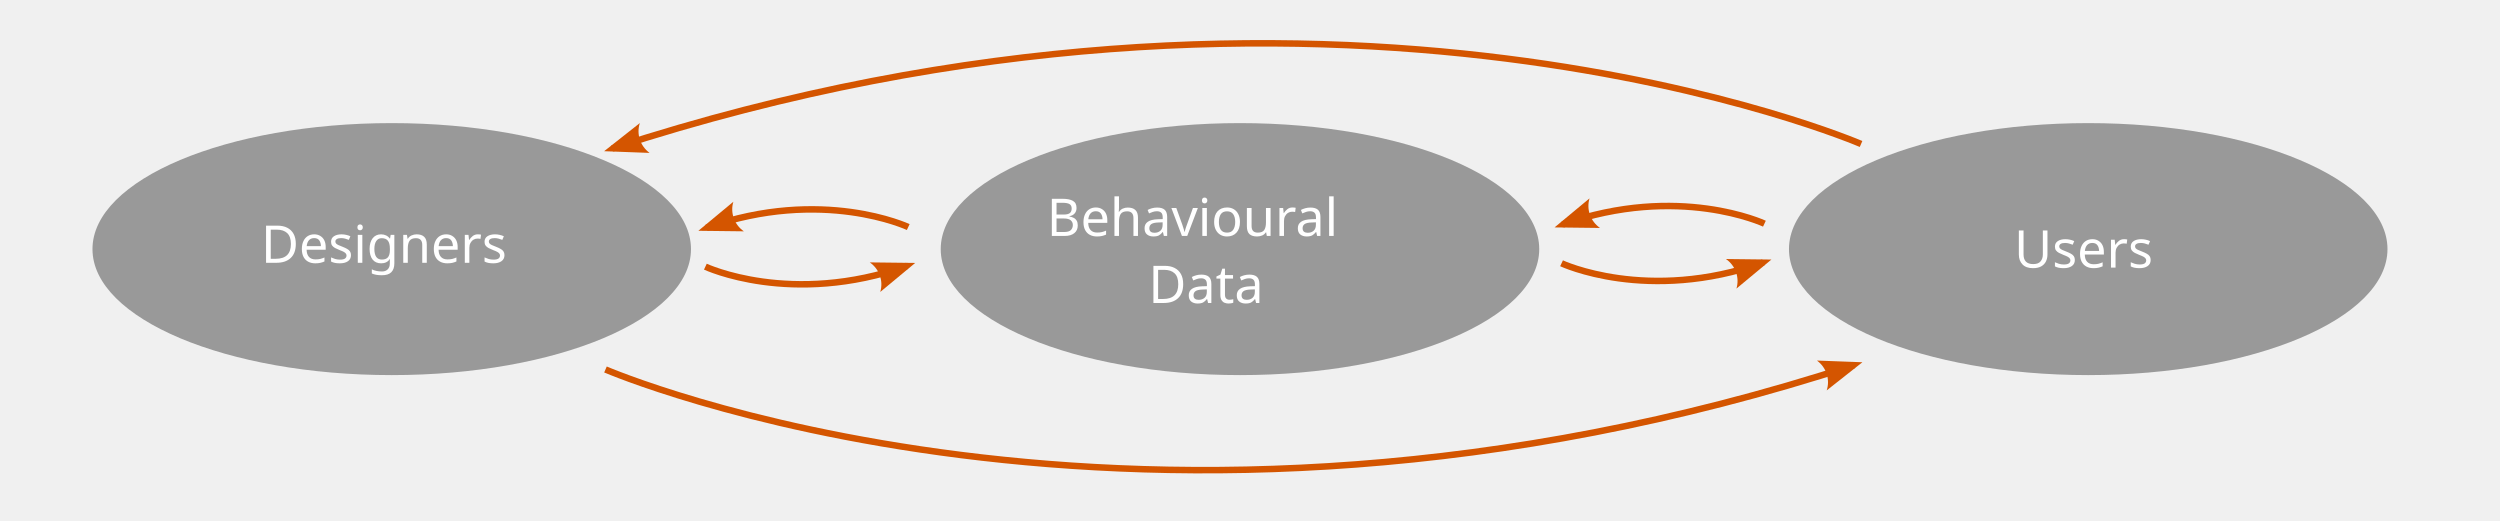
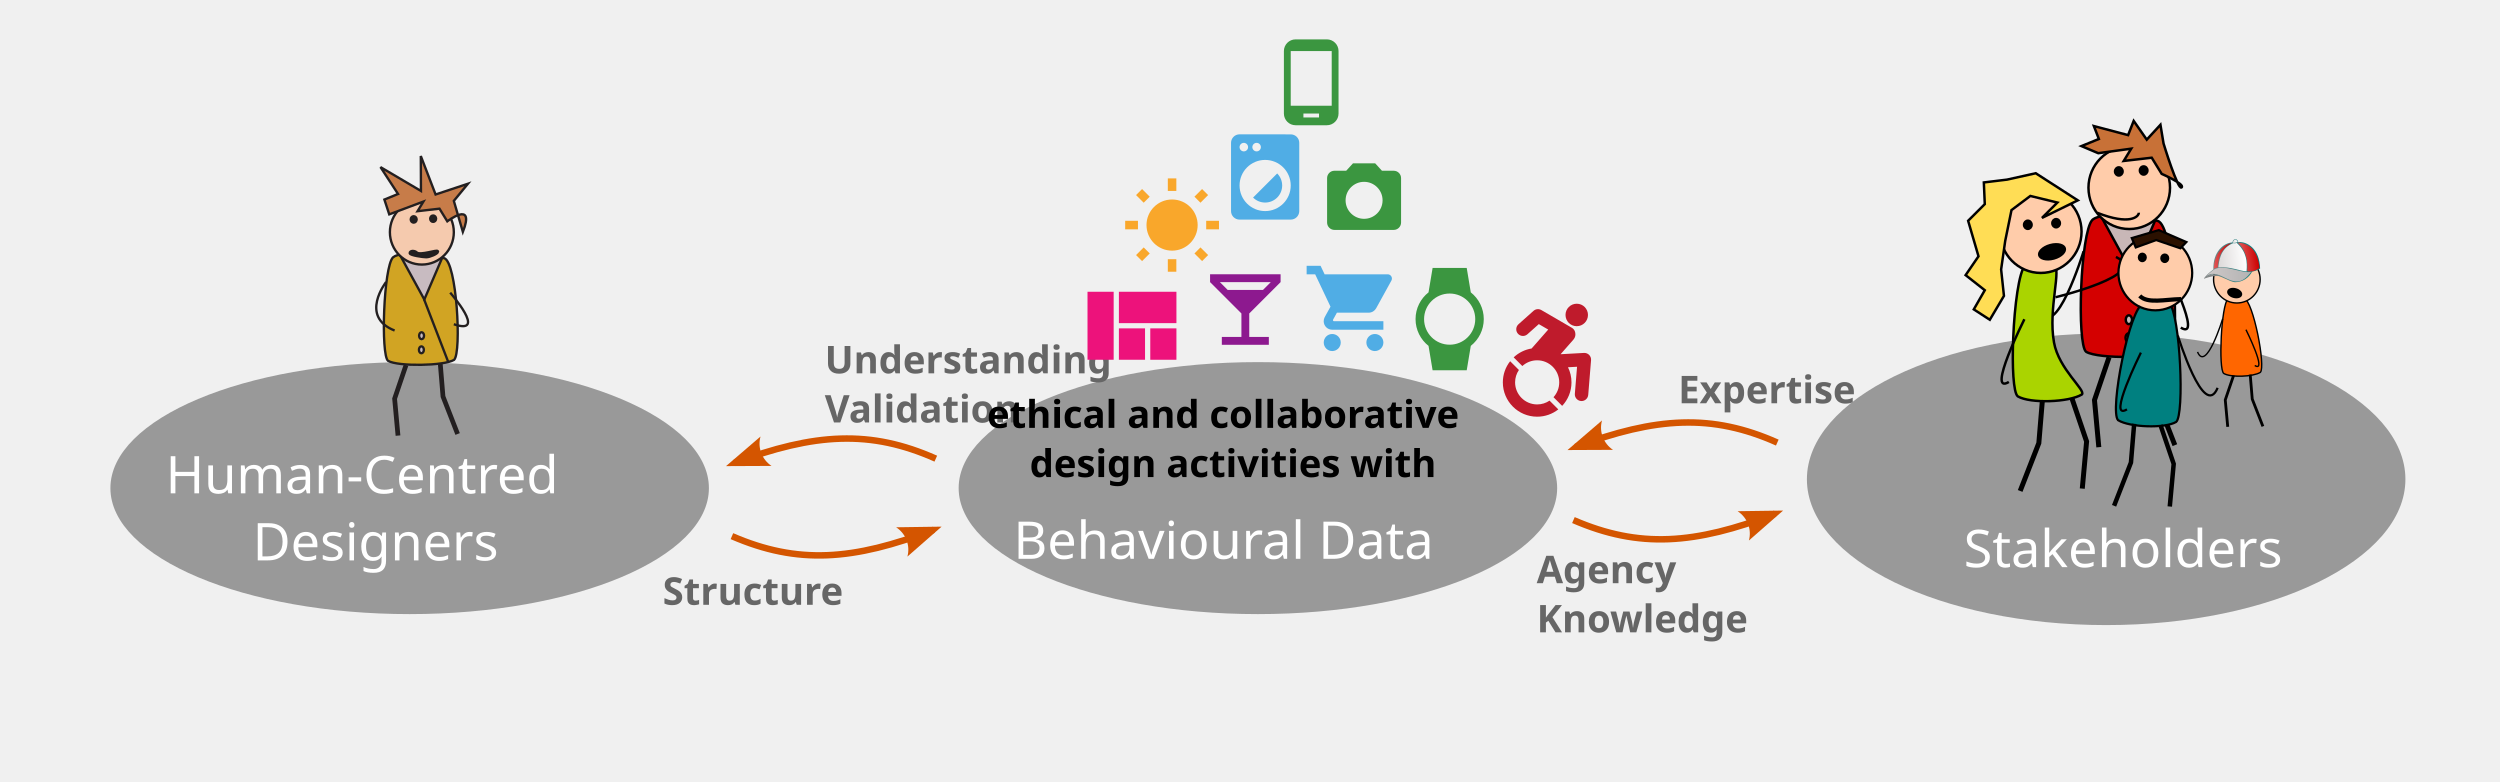
- <svg xmlns="http://www.w3.org/2000/svg" width="1920" height="400" viewBox="0 0 508 105.833" version="1.1" id="svg5">
+ <svg xmlns="http://www.w3.org/2000/svg" xmlns:xlink="http://www.w3.org/1999/xlink" width="1920" height="600" viewBox="0 0 508 158.75" version="1.1" id="svg5">
  <defs id="defs2">
+     <marker style="overflow:visible" id="Arrow2Mstart" refX="0" refY="0" orient="auto">
+       <path transform="scale(0.6)" d="M 8.719,4.034 -2.207,0.016 8.719,-4.002 c -1.745,2.372 -1.735,5.617 -6e-7,8.035 z" style="fill:context-stroke;fill-rule:evenodd;stroke-width:0.625;stroke-linejoin:round" id="path8649" />
+     </marker>
+     <marker style="overflow:visible" id="Arrow2Lstart" refX="0" refY="0" orient="auto">
+       <path transform="matrix(1.1,0,0,1.1,1.1,0)" d="M 8.719,4.034 -2.207,0.016 8.719,-4.002 c -1.745,2.372 -1.735,5.617 -6e-7,8.035 z" style="fill:context-stroke;fill-rule:evenodd;stroke-width:0.625;stroke-linejoin:round" id="path8643" />
+     </marker>
    <marker style="overflow:visible" id="Arrow2Mend" refX="0" refY="0" orient="auto">
      <path transform="scale(-0.6)" d="M 8.719,4.034 -2.207,0.016 8.719,-4.002 c -1.745,2.372 -1.735,5.617 -6e-7,8.035 z" style="fill:context-stroke;fill-rule:evenodd;stroke-width:0.625;stroke-linejoin:round" id="path1331" />
    </marker>
    <marker style="overflow:visible" id="Arrow2Lend" refX="0" refY="0" orient="auto">
      <path transform="matrix(-1.1,0,0,-1.1,-1.1,0)" d="M 8.719,4.034 -2.207,0.016 8.719,-4.002 c -1.745,2.372 -1.735,5.617 -6e-7,8.035 z" style="fill:context-stroke;fill-rule:evenodd;stroke-width:0.625;stroke-linejoin:round" id="path1325" />
    </marker>
    <marker style="overflow:visible" id="Arrow2Lend-0" refX="0" refY="0" orient="auto">
      <path transform="matrix(-1.1,0,0,-1.1,-1.1,0)" d="M 8.719,4.034 -2.207,0.016 8.719,-4.002 c -1.745,2.372 -1.735,5.617 -6e-7,8.035 z" style="fill:context-stroke;fill-rule:evenodd;stroke-width:0.625;stroke-linejoin:round" id="path1325-2" />
    </marker>
    <marker style="overflow:visible" id="Arrow2Lend-9" refX="0" refY="0" orient="auto">
      <path transform="matrix(-1.1,0,0,-1.1,-1.1,0)" d="M 8.719,4.034 -2.207,0.016 8.719,-4.002 c -1.745,2.372 -1.735,5.617 -6e-7,8.035 z" style="fill:context-stroke;fill-rule:evenodd;stroke-width:0.625;stroke-linejoin:round" id="path1325-9" />
    </marker>
    <marker style="overflow:visible" id="Arrow2Lend-0-7" refX="0" refY="0" orient="auto">
      <path transform="matrix(-1.1,0,0,-1.1,-1.1,0)" d="M 8.719,4.034 -2.207,0.016 8.719,-4.002 c -1.745,2.372 -1.735,5.617 -6e-7,8.035 z" style="fill:context-stroke;fill-rule:evenodd;stroke-width:0.625;stroke-linejoin:round" id="path1325-2-0" />
    </marker>
    <marker style="overflow:visible" id="Arrow2Lend-0-7-0" refX="0" refY="0" orient="auto">
      <path transform="matrix(-1.1,0,0,-1.1,-1.1,0)" d="M 8.719,4.034 -2.207,0.016 8.719,-4.002 c -1.745,2.372 -1.735,5.617 -6e-7,8.035 z" style="fill:context-stroke;fill-rule:evenodd;stroke-width:0.625;stroke-linejoin:round" id="path1325-2-0-3" />
    </marker>
    <marker style="overflow:visible" id="Arrow2Lend-9-9" refX="0" refY="0" orient="auto">
      <path transform="matrix(-1.1,0,0,-1.1,-1.1,0)" d="M 8.719,4.034 -2.207,0.016 8.719,-4.002 c -1.745,2.372 -1.735,5.617 -6e-7,8.035 z" style="fill:context-stroke;fill-rule:evenodd;stroke-width:0.625;stroke-linejoin:round" id="path1325-9-9" />
    </marker>
    <marker style="overflow:visible" id="Arrow2Mend-3" refX="0" refY="0" orient="auto">
      <path transform="scale(-0.6)" d="M 8.719,4.034 -2.207,0.016 8.719,-4.002 c -1.745,2.372 -1.735,5.617 -6e-7,8.035 z" style="fill:context-stroke;fill-rule:evenodd;stroke-width:0.625;stroke-linejoin:round" id="path1331-1" />
    </marker>
    <marker style="overflow:visible" id="Arrow2Mend-3-4" refX="0" refY="0" orient="auto">
      <path transform="scale(-0.6)" d="M 8.719,4.034 -2.207,0.016 8.719,-4.002 c -1.745,2.372 -1.735,5.617 -6e-7,8.035 z" style="fill:context-stroke;fill-rule:evenodd;stroke-width:0.625;stroke-linejoin:round" id="path1331-1-0" />
    </marker>
+     <marker style="overflow:visible" id="Arrow2Mend-7" refX="0" refY="0" orient="auto">
+       <path transform="scale(-0.6)" d="M 8.719,4.034 -2.207,0.016 8.719,-4.002 c -1.745,2.372 -1.735,5.617 -6e-7,8.035 z" style="fill:context-stroke;fill-rule:evenodd;stroke-width:0.625;stroke-linejoin:round" id="path1331-3" />
+     </marker>
+     <marker style="overflow:visible" id="Arrow2Mend-7-2" refX="0" refY="0" orient="auto">
+       <path transform="scale(-0.6)" d="M 8.719,4.034 -2.207,0.016 8.719,-4.002 c -1.745,2.372 -1.735,5.617 -6e-7,8.035 z" style="fill:context-stroke;fill-rule:evenodd;stroke-width:0.625;stroke-linejoin:round" id="path1331-3-0" />
+     </marker>
+     <linearGradient xlink:href="#linearGradient4391" id="linearGradient4479" gradientUnits="userSpaceOnUse" gradientTransform="translate(96.42857,10.35714)" x1="574.802" y1="741.361" x2="926.429" y2="741.361" />
+     <linearGradient id="linearGradient4391">
+       <stop style="stop-color:#008080;stop-opacity:1;" offset="0" id="stop4393" />
+       <stop style="stop-color:#898989;stop-opacity:1" offset="1" id="stop4395" />
+     </linearGradient>
+     <linearGradient xlink:href="#linearGradient4417" id="linearGradient4481" gradientUnits="userSpaceOnUse" x1="675.338" y1="733.918" x2="789.077" y2="733.918" />
+     <linearGradient id="linearGradient4417">
+       <stop style="stop-color:#cc0000;stop-opacity:1;" offset="0" id="stop4419" />
+       <stop style="stop-color:#de5a5a;stop-opacity:1" offset="1" id="stop4421" />
+     </linearGradient>
+     <linearGradient xlink:href="#linearGradient4433" id="linearGradient4483" gradientUnits="userSpaceOnUse" x1="748.894" y1="731.834" x2="922.648" y2="731.834" />
+     <linearGradient id="linearGradient4433">
+       <stop style="stop-color:#ffffff;stop-opacity:1;" offset="0" id="stop4435" />
+       <stop style="stop-color:#dcd9d9;stop-opacity:1" offset="1" id="stop4437" />
+     </linearGradient>
+     <linearGradient xlink:href="#linearGradient4417" id="linearGradient4485" gradientUnits="userSpaceOnUse" x1="835" y1="715.576" x2="950.714" y2="715.576" />
+     <linearGradient xlink:href="#linearGradient4441" id="linearGradient4487" gradientUnits="userSpaceOnUse" x1="728.25" y1="831.175" x2="1002.929" y2="831.175" />
+     <linearGradient id="linearGradient4441">
+       <stop style="stop-color:#b3b3b3;stop-opacity:1;" offset="0" id="stop4443" />
+       <stop style="stop-color:#d0c9c9;stop-opacity:1" offset="1" id="stop4445" />
+     </linearGradient>
+     <linearGradient xlink:href="#linearGradient4433" id="linearGradient4489" gradientUnits="userSpaceOnUse" x1="789.398" y1="634.053" x2="819.004" y2="634.053" />
+     <marker style="overflow:visible" id="Arrow2Mstart-0" refX="0" refY="0" orient="auto">
+       <path transform="scale(0.6)" d="M 8.719,4.034 -2.207,0.016 8.719,-4.002 c -1.745,2.372 -1.735,5.617 -6e-7,8.035 z" style="fill:context-stroke;fill-rule:evenodd;stroke-width:0.625;stroke-linejoin:round" id="path8649-5" />
+     </marker>
+     <marker style="overflow:visible" id="Arrow2Mend-2" refX="0" refY="0" orient="auto">
+       <path transform="scale(-0.6)" d="M 8.719,4.034 -2.207,0.016 8.719,-4.002 c -1.745,2.372 -1.735,5.617 -6e-7,8.035 z" style="fill:context-stroke;fill-rule:evenodd;stroke-width:0.625;stroke-linejoin:round" id="path1331-9" />
+     </marker>
+     <marker style="overflow:visible" id="Arrow2Mend-2-9" refX="0" refY="0" orient="auto">
+       <path transform="scale(-0.6)" d="M 8.719,4.034 -2.207,0.016 8.719,-4.002 c -1.745,2.372 -1.735,5.617 -6e-7,8.035 z" style="fill:context-stroke;fill-rule:evenodd;stroke-width:0.625;stroke-linejoin:round" id="path1331-9-8" />
+     </marker>
+     <marker style="overflow:visible" id="Arrow2Mend-2-9-7" refX="0" refY="0" orient="auto">
+       <path transform="scale(-0.6)" d="M 8.719,4.034 -2.207,0.016 8.719,-4.002 c -1.745,2.372 -1.735,5.617 -6e-7,8.035 z" style="fill:context-stroke;fill-rule:evenodd;stroke-width:0.625;stroke-linejoin:round" id="path1331-9-8-8" />
+     </marker>
+     <marker style="overflow:visible" id="Arrow2Mend-2-8" refX="0" refY="0" orient="auto">
+       <path transform="scale(-0.6)" d="M 8.719,4.034 -2.207,0.016 8.719,-4.002 c -1.745,2.372 -1.735,5.617 -6e-7,8.035 z" style="fill:context-stroke;fill-rule:evenodd;stroke-width:0.625;stroke-linejoin:round" id="path1331-9-2" />
+     </marker>
  </defs>
  <g id="layer1">
-     <ellipse style="fill:#999999;stroke-width:0.615" id="path846-7-4" cx="79.599" cy="50.618" rx="60.808" ry="25.603" />
-     <ellipse style="fill:#999999;stroke-width:0.615" id="path846-7-4-9" cx="251.964" cy="50.618" rx="60.808" ry="25.603" />
-     <ellipse style="fill:#999999;stroke-width:0.615" id="path846-7-4-0" cx="424.328" cy="50.618" rx="60.808" ry="25.603" />
-     <path style="fill:none;stroke:#d45500;stroke-width:1.323;stroke-linecap:butt;stroke-linejoin:miter;stroke-miterlimit:4;stroke-dasharray:none;stroke-opacity:1;marker-end:url(#Arrow2Mend);fill-opacity:1" d="m 123.033,75.078 c 0,0 107.899,46.634 253.746,-0.914" id="path1302" />
-     <path style="fill:none;stroke:#d45500;stroke-width:1.323;stroke-linecap:butt;stroke-linejoin:miter;stroke-miterlimit:4;stroke-dasharray:none;stroke-opacity:1;marker-end:url(#Arrow2Mend);fill-opacity:1" d="m 378.166,29.257 c 0,0 -107.899,-46.634 -253.746,0.914" id="path1302-3" />
-     <path style="fill:none;stroke:#d45500;stroke-width:1.323;stroke-linecap:butt;stroke-linejoin:miter;stroke-miterlimit:4;stroke-dasharray:none;stroke-opacity:1;marker-end:url(#Arrow2Mend);fill-opacity:1" d="m 143.331,54.183 c 0,0 17.434,8.188 40.999,-0.161" id="path1302-39" />
-     <path style="fill:none;stroke:#d45500;stroke-width:1.323;stroke-linecap:butt;stroke-linejoin:miter;stroke-miterlimit:4;stroke-dasharray:none;stroke-opacity:1;marker-end:url(#Arrow2Mend);fill-opacity:1" d="m 184.554,46.138 c 0,0 -17.434,-8.188 -40.999,0.161" id="path1302-3-8" />
-     <path style="fill:none;stroke:#d45500;stroke-width:1.323;stroke-linecap:butt;stroke-linejoin:miter;stroke-miterlimit:4;stroke-dasharray:none;stroke-opacity:1;marker-end:url(#Arrow2Mend);fill-opacity:1" d="m 317.306,53.498 c 0,0 17.434,8.188 40.999,-0.161" id="path1302-39-9" />
-     <path style="fill:none;stroke:#d45500;stroke-width:1.323;stroke-linecap:butt;stroke-linejoin:miter;stroke-miterlimit:4;stroke-dasharray:none;stroke-opacity:1;marker-end:url(#Arrow2Mend);fill-opacity:1" d="m 358.529,45.452 c 0,0 -17.434,-8.188 -40.999,0.161" id="path1302-3-8-1" />
-     <text xml:space="preserve" style="font-style:normal;font-weight:normal;font-size:10.583px;line-height:1.25;font-family:sans-serif;fill:#ffffff;fill-opacity:1;stroke:none;stroke-width:0.265" x="251.935" y="47.944" id="text2963">
-       <tspan id="tspan2961" style="font-style:normal;font-variant:normal;font-weight:normal;font-stretch:normal;font-family:'Source Sans Pro';-inkscape-font-specification:'Source Sans Pro';text-align:center;text-anchor:middle;fill:#ffffff;stroke-width:0.265" x="251.935" y="47.944">Behavioural</tspan>
-       <tspan style="font-style:normal;font-variant:normal;font-weight:normal;font-stretch:normal;font-family:'Source Sans Pro';-inkscape-font-specification:'Source Sans Pro';text-align:center;text-anchor:middle;fill:#ffffff;stroke-width:0.265" x="251.935" y="61.568" id="tspan2965">Data</tspan>
-     </text>
-     <text xml:space="preserve" style="font-style:normal;font-weight:normal;font-size:10.583px;line-height:1.25;font-family:sans-serif;fill:#ffffff;fill-opacity:1;stroke:none;stroke-width:0.265" x="53.03" y="53.398" id="text2963-4">
-       <tspan style="font-style:normal;font-variant:normal;font-weight:normal;font-stretch:normal;font-family:'Source Sans Pro';-inkscape-font-specification:'Source Sans Pro';fill:#ffffff;stroke-width:0.265" x="53.03" y="53.398" id="tspan2965-0">Designers</tspan>
-     </text>
-     <text xml:space="preserve" style="font-style:normal;font-weight:normal;font-size:10.583px;line-height:1.25;font-family:sans-serif;fill:#ffffff;fill-opacity:1;stroke:none;stroke-width:0.265" x="409.277" y="54.385" id="text2963-8">
-       <tspan style="font-style:normal;font-variant:normal;font-weight:normal;font-stretch:normal;font-family:'Source Sans Pro';-inkscape-font-specification:'Source Sans Pro';fill:#ffffff;stroke-width:0.265" x="409.277" y="54.385" id="tspan2965-3">Users</tspan>
+     <ellipse style="fill:#999999;stroke-width:0.615" id="path846-7-4" cx="83.242" cy="99.184" rx="60.808" ry="25.603" />
+     <ellipse style="fill:#999999;stroke-width:0.615" id="path846-7-4-9" cx="255.606" cy="99.184" rx="60.808" ry="25.603" />
+     <ellipse style="fill:#999999;stroke-width:0.662" id="path846-7-4-0" cx="427.971" cy="97.389" rx="60.808" ry="29.629" />
+     <path style="fill:none;fill-opacity:1;stroke:#d45500;stroke-width:1.323;stroke-linecap:butt;stroke-linejoin:miter;stroke-miterlimit:4;stroke-dasharray:none;stroke-opacity:1;marker-end:url(#Arrow2Mend-2)" d="m 361.146,89.933 c -13.305,-5.92 -24.595,-5.22 -40.99,0.894" id="path1302-39-9" />
+     <path style="fill:none;fill-opacity:1;stroke:#d45500;stroke-width:1.323;stroke-linecap:butt;stroke-linejoin:miter;stroke-miterlimit:4;stroke-dasharray:none;stroke-opacity:1;marker-end:url(#Arrow2Mend-2-9)" d="m 319.719,105.679 c 13.362,5.79 24.644,4.981 40.979,-1.293" id="path1302-39-9-1" />
+     <path style="fill:none;fill-opacity:1;stroke:#d45500;stroke-width:1.323;stroke-linecap:butt;stroke-linejoin:miter;stroke-miterlimit:4;stroke-dasharray:none;stroke-opacity:1;marker-end:url(#Arrow2Mend-2-8)" d="m 190.155,93.198 c -13.305,-5.92 -24.595,-5.22 -40.99,0.894" id="path1302-39-9-9" />
+     <path style="fill:none;fill-opacity:1;stroke:#d45500;stroke-width:1.323;stroke-linecap:butt;stroke-linejoin:miter;stroke-miterlimit:4;stroke-dasharray:none;stroke-opacity:1;marker-end:url(#Arrow2Mend-2-9-7)" d="m 148.728,108.945 c 13.362,5.79 24.644,4.981 40.979,-1.293" id="path1302-39-9-1-1" />
+     <text xml:space="preserve" style="font-style:normal;font-weight:normal;font-size:10.583px;line-height:1.25;font-family:sans-serif;fill:#ffffff;fill-opacity:1;stroke:none;stroke-width:0.265" x="255.505" y="113.553" id="text2963">
+       <tspan style="font-style:normal;font-variant:normal;font-weight:normal;font-stretch:normal;font-family:'Source Sans Pro';-inkscape-font-specification:'Source Sans Pro';text-align:center;text-anchor:middle;fill:#ffffff;stroke-width:0.265" x="255.505" y="113.553" id="tspan33540">Behavioural Data</tspan>
+     </text>
+     <text xml:space="preserve" style="font-style:normal;font-weight:normal;font-size:10.583px;line-height:1.25;font-family:sans-serif;fill:#ffffff;fill-opacity:1;stroke:none;stroke-width:0.265" x="83.198" y="100.246" id="text2963-4">
+       <tspan style="font-style:normal;font-variant:normal;font-weight:normal;font-stretch:normal;font-family:'Source Sans Pro';-inkscape-font-specification:'Source Sans Pro';text-align:center;text-anchor:middle;fill:#ffffff;stroke-width:0.265" x="83.198" y="100.246" id="tspan2965-0">Human-Centred</tspan>
+       <tspan style="font-style:normal;font-variant:normal;font-weight:normal;font-stretch:normal;font-family:'Source Sans Pro';-inkscape-font-specification:'Source Sans Pro';text-align:center;text-anchor:middle;fill:#ffffff;stroke-width:0.265" x="83.198" y="113.87" id="tspan1585">Designers</tspan>
+     </text>
+     <g id="g6189" transform="matrix(0.8398321,0,0,0.8398321,257.8998,-624.563)">
+       <g id="g4296" transform="matrix(-0.242339,0,0,0.242339,279.8446,719.7189)">
+         <path style="fill:#d40000;stroke:#000000;stroke-width:2.485px;stroke-linecap:butt;stroke-linejoin:miter;stroke-opacity:1" d="m 255.038,448.852 c 12.801,7.833 71.592,8.636 84.084,1.255 9.445,-7.541 5.778,-119.302 -6.275,-131.773 -11.941,-9.859 -58.244,-0.712 -65.107,1.04 -15.95,4.126 -22.6,120.025 -12.702,129.478 z" id="path4298" />
+         <path style="fill:#c8b7b7;stroke:#000000;stroke-width:2.485px;stroke-linecap:butt;stroke-linejoin:miter;stroke-opacity:1" d="m 270.325,319.231 22.629,52.801 31.059,-56.794 z" id="path4300" />
+         <ellipse style="fill:#ffccaa;fill-opacity:1;stroke:#000000;stroke-width:2.485;stroke-miterlimit:4;stroke-dasharray:none;stroke-opacity:1" id="ellipse4302" cx="296.081" cy="286.257" rx="40.713" ry="41.256" />
+         <path style="fill:none;stroke:#000000;stroke-width:2.485px;stroke-linecap:butt;stroke-linejoin:miter;stroke-opacity:1" d="m 293.315,371.671 -30.747,79.691" id="path4304-4" />
+         <path style="fill:none;stroke:#000000;stroke-width:2.485px;stroke-linecap:butt;stroke-linejoin:miter;stroke-opacity:1" d="m 286.524,311.226 c -0.049,3.935 8.965,12.932 41.476,0.094" id="path4306" />
+         <ellipse style="fill:#c8b7b7;fill-opacity:1;stroke:#000000;stroke-width:2.485;stroke-miterlimit:4;stroke-dasharray:none;stroke-opacity:1" id="ellipse4308" cx="296.452" cy="418.105" rx="3.137" ry="4.392" />
+         <ellipse id="ellipse4310" style="fill:#c8b7b7;fill-opacity:1;stroke:#000000;stroke-width:2.485;stroke-miterlimit:4;stroke-dasharray:none;stroke-opacity:1" cx="296.674" cy="436.075" rx="3.137" ry="4.392" />
+         <ellipse style="fill:#000000;fill-opacity:1;stroke:#000000;stroke-width:2.485;stroke-miterlimit:4;stroke-dasharray:none;stroke-opacity:1" id="ellipse4312" cx="281.706" cy="269.076" rx="3.765" ry="4.079" />
+         <ellipse id="ellipse4314" style="fill:#000000;fill-opacity:1;stroke:#000000;stroke-width:2.485;stroke-miterlimit:4;stroke-dasharray:none;stroke-opacity:1" cx="306.492" cy="270.018" rx="3.765" ry="4.079" />
+         <path style="fill:#c87137;stroke:#000000;stroke-width:2.505px;stroke-linecap:butt;stroke-linejoin:miter;stroke-opacity:1" d="m 263.696,272.442 c 0,0 -23.594,10.316 -19.869,13.54 3.725,3.224 18.006,-43.845 18.006,-43.845 l 3.105,-18.698 13.66,14.83 13.039,-18.698 5.588,14.185 34.149,-9.027 -4.967,12.896 17.385,7.092 -16.764,7.092 -32.908,-4.514 7.451,12.251 -27.941,-3.224 z" id="path4316" />
+         <path style="fill:none;stroke:#000000;stroke-width:4.969;stroke-linecap:butt;stroke-linejoin:miter;stroke-miterlimit:4;stroke-dasharray:none;stroke-opacity:1" d="m 272.725,452.784 -3.551,42.75 -18.634,47.765" id="path4318" />
+         <path id="path4320" d="m 316.208,455.446 14.579,42.868 -4.316,47.02" style="fill:none;stroke:#000000;stroke-width:4.969;stroke-linecap:butt;stroke-linejoin:miter;stroke-miterlimit:4;stroke-dasharray:none;stroke-opacity:1" />
+         <path style="fill:none;stroke:#000000;stroke-width:2.485px;stroke-linecap:butt;stroke-linejoin:miter;stroke-opacity:1" d="m 341.631,349.709 c 0,0 28.865,94.123 43.924,57.729" id="path4322" />
+         <path style="fill:none;stroke:#000000;stroke-width:2.485px;stroke-linecap:butt;stroke-linejoin:miter;stroke-opacity:1" d="m 260.007,363.298 c 0,0 -38.098,76.586 -15.386,62.647" id="path4324" />
+       </g>
+       <g transform="matrix(-0.6021479,0,0,0.6021479,-1492.649,4335.145)" id="g4326">
+         <path id="path4328" d="m -2805.425,-5805.924 c 5.152,3.152 20.731,3.728 25.759,0.758 1.786,-1.426 2.296,-12.061 1.83,-23.454 -0.525,-12.85 -2.29,-26.666 -4.861,-29.326 -4.806,-3.968 -8.541,-0.792 -11.303,-0.087 -3.605,0.933 2.247,17.483 -0.227,31.235 -1.931,10.734 -12.945,19.206 -11.199,20.874 z" style="fill:#aad400;stroke:#000000;stroke-width:1px;stroke-linecap:butt;stroke-linejoin:miter;stroke-opacity:1" />
+         <ellipse ry="19.193" rx="18.94" cy="89.182" cx="134.098" transform="matrix(0.8650915,0,0,0.8650915,-2904.914,-5948.512)" id="ellipse4330" style="fill:#ffccaa;fill-opacity:1;stroke:#000000;stroke-width:1.156;stroke-miterlimit:4;stroke-dasharray:none;stroke-opacity:1" />
+         <ellipse ry="1.641" rx="1.515" cy="91.328" cx="130.31" transform="translate(-2925.381,-5966.069)" id="ellipse4332" style="fill:#000000;fill-opacity:1;stroke:#000000;stroke-width:1;stroke-miterlimit:4;stroke-dasharray:none;stroke-opacity:1" />
+         <ellipse ry="1.641" rx="1.515" cy="91.328" cx="130.31" style="fill:#000000;fill-opacity:1;stroke:#000000;stroke-width:1;stroke-miterlimit:4;stroke-dasharray:none;stroke-opacity:1" id="ellipse4334" transform="translate(-2914.016,-5965.438)" />
+         <path id="path4336" d="m -2789.557,-5803.584 1.429,17.205 7.499,19.223" style="fill:none;stroke:#000000;stroke-width:2;stroke-linecap:butt;stroke-linejoin:miter;stroke-miterlimit:4;stroke-dasharray:none;stroke-opacity:1" />
+         <path style="fill:none;stroke:#000000;stroke-width:2;stroke-linecap:butt;stroke-linejoin:miter;stroke-miterlimit:4;stroke-dasharray:none;stroke-opacity:1" d="m -2801.455,-5804.281 -5.868,17.253 1.737,18.924" id="path4338" />
+         <path id="path4340" d="m -2794.813,-5844.997 c 0,0 -38.534,-9.222 -24.295,-16.188" style="fill:none;stroke:#000000;stroke-width:1px;stroke-linecap:butt;stroke-linejoin:miter;stroke-opacity:1" />
+         <path id="path4342" d="m -2782.315,-5836.158 c 0,0 15.384,30.797 6.235,25.202" style="fill:none;stroke:#000000;stroke-width:1px;stroke-linecap:butt;stroke-linejoin:miter;stroke-opacity:1" />
+         <ellipse ry="3.914" rx="2.904" cy="108.753" cx="241.048" style="fill:#000000;fill-opacity:1;stroke:#000000;stroke-width:1.404;stroke-miterlimit:4;stroke-dasharray:none;stroke-opacity:1" id="ellipse4344" transform="matrix(1.552102,0.4229431,0.1865817,-0.6847111,-3187.851,-5890.735)" />
+         <path id="path4346" d="m -2803.786,-5883.926 14.396,7.059 -6.189,-6.176 10.859,-2.652 7.576,5.682 2.525,12.374 1.641,11.491 -1.136,10.607 5.682,9.596 6.44,-4.167 -4.419,-7.702 7.702,-6.061 -5.177,-7.576 4.167,-14.268 -6.692,-6.692 0.379,-8.713 -9.344,-1.137 -11.508,-2.558 z" style="fill:#ffdd55;stroke:#000000;stroke-width:1px;stroke-linecap:butt;stroke-linejoin:miter;stroke-opacity:1" />
+       </g>
+       <g id="g4348" transform="matrix(-0.138353,0,0,0.138353,281.6196,675.82)">
+         <path style="fill:#ff6600;stroke:#000000;stroke-width:2.485px;stroke-linecap:butt;stroke-linejoin:miter;stroke-opacity:1" d="m 302.212,1141.671 c 12.8,7.833 51.512,9.263 64.004,1.882 9.445,-7.541 4.523,-118.674 -7.53,-131.145 -11.941,-9.858 -21.222,-1.967 -28.085,-0.216 -15.95,4.126 -38.287,120.025 -28.389,129.478 z" id="path4350" />
+         <ellipse style="fill:#ffccaa;fill-opacity:1;stroke:#000000;stroke-width:2.485;stroke-miterlimit:4;stroke-dasharray:none;stroke-opacity:1" id="ellipse4352" cx="343.256" cy="979.076" rx="40.713" ry="41.256" />
+         <ellipse style="fill:#000000;fill-opacity:1;stroke:#000000;stroke-width:2.485;stroke-miterlimit:4;stroke-dasharray:none;stroke-opacity:1" id="ellipse4354" cx="328.881" cy="961.895" rx="3.765" ry="4.079" />
+         <ellipse id="ellipse4356" style="fill:#000000;fill-opacity:1;stroke:#000000;stroke-width:2.485;stroke-miterlimit:4;stroke-dasharray:none;stroke-opacity:1" cx="353.667" cy="962.837" rx="3.765" ry="4.079" />
+         <path style="fill:none;stroke:#000000;stroke-width:4.969;stroke-linecap:butt;stroke-linejoin:miter;stroke-miterlimit:4;stroke-dasharray:none;stroke-opacity:1" d="m 319.9,1145.603 -3.551,42.75 -18.634,47.765" id="path4358" />
+         <path id="path4360" d="m 348.951,1147.01 14.579,42.868 -4.316,47.02" style="fill:none;stroke:#000000;stroke-width:4.969;stroke-linecap:butt;stroke-linejoin:miter;stroke-miterlimit:4;stroke-dasharray:none;stroke-opacity:1" />
+         <path style="fill:none;stroke:#000000;stroke-width:2.485px;stroke-linecap:butt;stroke-linejoin:miter;stroke-opacity:1" d="m 368.099,1048.175 c 0,0 28.865,94.124 43.924,57.729" id="path4362" />
+         <path style="fill:none;stroke:#000000;stroke-width:2.485px;stroke-linecap:butt;stroke-linejoin:miter;stroke-opacity:1" d="m 327.325,1067 c 0,0 -38.098,76.586 -15.386,62.647" id="path4364" />
+         <ellipse transform="rotate(-15.24284)" id="ellipse4366" style="fill:#000000;fill-opacity:1;stroke:#000000;stroke-width:3.727;stroke-miterlimit:4;stroke-dasharray:none;stroke-opacity:1" cx="71.169" cy="1058.961" rx="11.609" ry="6.902" />
+         <path id="path4368" d="m 317.272,940.561 4.393,10.354 22.59,-8.157 26.668,9.099 6.589,-6.902 -30.433,-13.177 z" style="fill:#2b1100;stroke:#000000;stroke-width:2.485px;stroke-linecap:butt;stroke-linejoin:miter;stroke-opacity:1" />
+       </g>
+       <g transform="matrix(0.1274385,-0.01025141,0.01022741,0.1271401,95.63629,787.4193)" id="g4495">
+         <path style="fill:#878787;fill-opacity:1;fill-rule:evenodd;stroke:none;stroke-width:1px;stroke-linecap:butt;stroke-linejoin:miter;stroke-opacity:1" d="m 1003.444,266.934 c 11.766,-2.511 23.462,-5.613 36.216,0.27 -5.368,-2.903 -13.648,-7.303 -18.581,-6.959 -9.973,0.587 -12.132,2.898 -17.635,6.689 z" id="path4493" />
+         <g transform="matrix(-0.313128,0.00920081,0.00920081,0.313128,1313.295,-4.871873)" id="g4465">
+           <path style="fill:url(#linearGradient4479);fill-opacity:1;fill-rule:evenodd;stroke:none;stroke-width:1px;stroke-linecap:butt;stroke-linejoin:miter;stroke-opacity:1" d="m 672.107,814.704 c 14.906,7.118 18.28,10.28 50.709,13.893 19.653,31.58 62.302,57.12 107.695,52.249 32.62,-3.857 100.571,-62.815 132.771,-61.836 27.705,2.08 53.868,27.328 52.511,17.593 -13.468,-15.124 -29.742,-27.505 -62.457,-47.227 -8.205,-106.656 -79.124,-153.537 -132.168,-149.789 0,0 -4.22,-18.155 -19.74,-17.581 -13.761,1.356 -15.013,18.399 -15.013,18.399 0.048,1.243 -1.107,0.321 -2.663,0.451 -53.406,4.465 -121.014,53.207 -111.645,173.848 z" id="path4467" />
+           <path style="fill:url(#linearGradient4481);fill-opacity:1;fill-rule:evenodd;stroke:none;stroke-width:1px;stroke-linecap:butt;stroke-linejoin:miter;stroke-opacity:1" d="m 789.582,643.668 c -111.055,19.636 -115.398,124.687 -114.077,168.276 23.725,12.199 49.972,20.415 75.592,9.877 -10.05,-61.386 -8.23,-122.444 38.485,-178.153 z" id="path4469" />
+           <path style="fill:url(#linearGradient4483);fill-opacity:1;fill-rule:evenodd;stroke:none;stroke-width:1px;stroke-linecap:butt;stroke-linejoin:miter;stroke-opacity:1" d="m 795.588,645.263 c 6.797,1.06 11.464,2.009 21.926,-0.595 82.219,22.054 97.003,102.005 105.134,135.761 -74.651,1.452 -127.486,37.005 -167.143,42.612 -10.775,-55.551 -14.847,-114.718 40.083,-177.778 z" id="path4471" />
+           <path style="fill:url(#linearGradient4485);fill-opacity:1;fill-rule:evenodd;stroke:none;stroke-width:1px;stroke-linecap:butt;stroke-linejoin:miter;stroke-opacity:1" d="m 829.444,643.051 c 35.736,20.658 78.523,38.067 96.627,137.525 l 24.643,5 C 930.031,651.782 829.444,643.051 829.444,643.051 Z" id="path4473" />
+           <path style="fill:url(#linearGradient4487);fill-opacity:1;fill-rule:evenodd;stroke:none;stroke-width:1px;stroke-linecap:butt;stroke-linejoin:miter;stroke-opacity:1" d="m 728.25,828.791 c 120.741,135.595 175.931,-60.138 274.679,-2.551 -3.595,-4.962 -28.676,-19.244 -50.811,-34.801 -65.202,-30.655 -165.605,43.166 -223.867,37.352 z" id="path4475" />
+           <path style="fill:url(#linearGradient4489);fill-opacity:1;fill-rule:evenodd;stroke:none;stroke-width:1px;stroke-linecap:butt;stroke-linejoin:miter;stroke-opacity:1" d="m 789.398,639.832 c 11.824,5.471 27.074,4.087 29.606,1.25 -3.981,-13.582 -11.099,-16.878 -17.744,-16.525 -4.163,-0.534 -10.363,7.819 -11.862,15.275 z" id="path4477" />
+         </g>
+       </g>
+       <g transform="matrix(0.2431646,0,0,0.2431646,1.642256,716.0415)" id="g4517">
+         <path id="path4061-9" d="m 837.969,531.8 c 11.538,7.06 46.431,8.35 57.691,1.697 8.513,-6.797 4.077,-106.969 -6.787,-118.211 -10.763,-8.886 -19.129,-1.773 -25.315,-0.195 -14.377,3.719 -34.511,108.187 -25.589,116.708 z" style="fill:#008080;stroke:#000000;stroke-width:2.24px;stroke-linecap:butt;stroke-linejoin:miter;stroke-opacity:1" />
+         <ellipse ry="37.187" rx="36.697" cy="385.242" cx="874.964" id="path4065-0" style="fill:#ffccaa;fill-opacity:1;stroke:#000000;stroke-width:2.24;stroke-miterlimit:4;stroke-dasharray:none;stroke-opacity:1" />
+         <ellipse ry="3.676" rx="3.394" cy="369.756" cx="862.007" id="path4075-4" style="fill:#000000;fill-opacity:1;stroke:#000000;stroke-width:2.24;stroke-miterlimit:4;stroke-dasharray:none;stroke-opacity:1" />
+         <ellipse ry="3.676" rx="3.394" cy="370.604" cx="884.348" style="fill:#000000;fill-opacity:1;stroke:#000000;stroke-width:2.24;stroke-miterlimit:4;stroke-dasharray:none;stroke-opacity:1" id="path4077-7" />
+         <path id="path4081-3" d="m 853.912,535.344 -3.201,38.534 -16.796,43.054" style="fill:none;stroke:#000000;stroke-width:4.479;stroke-linecap:butt;stroke-linejoin:miter;stroke-miterlimit:4;stroke-dasharray:none;stroke-opacity:1" />
+         <path style="fill:none;stroke:#000000;stroke-width:4.479;stroke-linecap:butt;stroke-linejoin:miter;stroke-miterlimit:4;stroke-dasharray:none;stroke-opacity:1" d="m 880.098,536.612 13.141,38.64 -3.891,42.382" id="path4083-31" />
+         <path id="path4085-7" d="m 897.357,447.526 c 0,0 26.018,84.84 39.592,52.035" style="fill:none;stroke:#000000;stroke-width:2.24px;stroke-linecap:butt;stroke-linejoin:miter;stroke-opacity:1" />
+         <path id="path4087-4" d="m 860.605,464.494 c 0,0 -34.34,69.032 -13.869,56.468" style="fill:none;stroke:#000000;stroke-width:2.24px;stroke-linecap:butt;stroke-linejoin:miter;stroke-opacity:1" />
+         <path style="fill:#2b1100;stroke:#000000;stroke-width:2.24px;stroke-linecap:butt;stroke-linejoin:miter;stroke-opacity:1" d="m 851.543,350.525 3.959,9.332 20.362,-7.353 24.038,8.201 5.939,-6.222 -27.432,-11.878 z" id="path4091-4" />
+         <path style="fill:none;fill-rule:evenodd;stroke:#000000;stroke-width:4.2;stroke-linecap:butt;stroke-linejoin:miter;stroke-miterlimit:4;stroke-dasharray:none;stroke-opacity:1" d="m 859.459,408.038 c 7.762,8.094 25.007,3.461 41.081,3.243" id="path4515" />
+       </g>
+     </g>
+     <text xml:space="preserve" style="font-style:normal;font-weight:normal;font-size:10.583px;line-height:1.25;font-family:sans-serif;fill:#ffffff;fill-opacity:1;stroke:none;stroke-width:0.265" x="399.025" y="115.248" id="text2963-8">
+       <tspan style="font-style:normal;font-variant:normal;font-weight:normal;font-stretch:normal;font-family:'Source Sans Pro';-inkscape-font-specification:'Source Sans Pro';fill:#ffffff;stroke-width:0.265" x="399.025" y="115.248" id="tspan2965-3">Stakeholders</tspan>
    </text>
    <g id="g3938" transform="translate(0,0.3842304)" />
+     <text xml:space="preserve" style="font-style:normal;font-weight:normal;font-size:7.761px;line-height:1.25;font-family:sans-serif;fill:#666666;fill-opacity:1;stroke:none;stroke-width:0.265" x="341.011" y="81.94" id="text10181">
+       <tspan style="font-style:normal;font-variant:normal;font-weight:600;font-stretch:normal;font-size:7.761px;font-family:'Source Sans Pro';-inkscape-font-specification:'Source Sans Pro Semi-Bold';stroke-width:0.265;fill:#666666" x="341.011" y="81.94" id="tspan12807">Expertise</tspan>
+     </text>
+     <text xml:space="preserve" style="font-style:normal;font-weight:normal;font-size:7.761px;line-height:1.25;font-family:sans-serif;fill:#666666;fill-opacity:1;stroke:none;stroke-width:0.265" x="134.655" y="122.891" id="text10181-9">
+       <tspan style="font-style:normal;font-variant:normal;font-weight:600;font-stretch:normal;font-size:7.761px;font-family:'Source Sans Pro';-inkscape-font-specification:'Source Sans Pro Semi-Bold';stroke-width:0.265;fill:#666666" x="134.655" y="122.891" id="tspan12807-8">Structure</tspan>
+     </text>
+     <text xml:space="preserve" style="font-style:normal;font-weight:normal;font-size:7.761px;line-height:1.25;font-family:sans-serif;fill:#666666;fill-opacity:1;stroke:none;stroke-width:0.265" x="312.254" y="118.499" id="text10181-2">
+       <tspan style="font-style:normal;font-variant:normal;font-weight:600;font-stretch:normal;font-size:7.761px;font-family:'Source Sans Pro';-inkscape-font-specification:'Source Sans Pro Semi-Bold';stroke-width:0.265;fill:#666666" x="312.254" y="118.499" id="tspan12409-9">Agency</tspan>
+       <tspan style="font-style:normal;font-variant:normal;font-weight:600;font-stretch:normal;font-size:7.761px;font-family:'Source Sans Pro';-inkscape-font-specification:'Source Sans Pro Semi-Bold';stroke-width:0.265;fill:#666666" x="312.254" y="128.49" id="tspan12807-2">Knowledge</tspan>
+     </text>
+     <text xml:space="preserve" style="font-style:normal;font-weight:normal;font-size:7.761px;line-height:1.25;font-family:sans-serif;fill:#666666;fill-opacity:1;stroke:none;stroke-width:0.265" x="167.594" y="75.855" id="text10181-3">
+       <tspan style="font-style:normal;font-variant:normal;font-weight:600;font-stretch:normal;font-size:7.761px;font-family:'Source Sans Pro';-inkscape-font-specification:'Source Sans Pro Semi-Bold';stroke-width:0.265;fill:#666666" x="167.594" y="75.855" id="tspan13901">Understanding</tspan>
+       <tspan style="font-style:normal;font-variant:normal;font-weight:600;font-stretch:normal;font-size:7.761px;font-family:'Source Sans Pro';-inkscape-font-specification:'Source Sans Pro Semi-Bold';stroke-width:0.265;fill:#666666" x="167.594" y="85.846" id="tspan13903">Validation</tspan>
+     </text>
+     <text xml:space="preserve" style="font-style:normal;font-weight:normal;font-size:7.761px;line-height:1.25;font-family:sans-serif;fill:#000000;fill-opacity:1;stroke:none;stroke-width:0.265" x="255.594" y="86.939" id="text10181-3-7">
+       <tspan style="font-style:normal;font-variant:normal;font-weight:600;font-stretch:normal;font-size:7.761px;font-family:'Source Sans Pro';-inkscape-font-specification:'Source Sans Pro Semi-Bold';text-align:center;text-anchor:middle;stroke-width:0.265" x="255.594" y="86.939" id="tspan13903-0">ethical and collaborative</tspan>
+       <tspan style="font-style:normal;font-variant:normal;font-weight:600;font-stretch:normal;font-size:7.761px;font-family:'Source Sans Pro';-inkscape-font-specification:'Source Sans Pro Semi-Bold';text-align:center;text-anchor:middle;stroke-width:0.265" x="255.594" y="96.931" id="tspan18539">design activities with</tspan>
+     </text>
+     <path d="m 270.604,21.484 h -8.328 v -11.104 h 8.328 z m -2.578,2.379 h -3.172 v -0.793 h 3.172 z m 1.586,-15.863 h -6.345 c -1.313,0 -2.38,1.067 -2.38,2.38 v 12.69 c 0,1.313 1.067,2.38 2.38,2.38 h 6.345 c 1.313,0 2.379,-1.067 2.379,-2.38 v -12.69 c 0,-1.313 -1.067,-2.38 -2.379,-2.38" style="fill:#3b9640;fill-opacity:1;fill-rule:nonzero;stroke:none;stroke-width:0.342" id="path32245" />
+     <g id="g32251" transform="matrix(0.3768418,0,0,-0.3768418,249.4691,58.91782)">
+       <path d="M 0,0 -4.225,4.225 H 23.238 L 19.013,0 Z M 7.394,-12.676 V -25.351 H -3.169 v -4.225 h 25.351 v 4.225 H 11.619 v 12.675 L 28.52,4.225 V 8.45 H -9.507 V 4.225 Z" style="fill:#8d198f;fill-opacity:1;fill-rule:nonzero;stroke:none" id="path32253" />
+     </g>
+     <path d="m 227.359,65.662 h 11.691 v -6.377 h -11.691 z m 6.377,7.44 h 5.314 v -6.377 h -5.314 z m -12.754,0 h 5.314 v -13.817 h -5.314 z m 6.377,0 h 5.314 v -6.377 h -5.314 z" style="fill:#ed127b;fill-opacity:1;fill-rule:nonzero;stroke:none;stroke-width:0.433" id="path32255" />
+     <g id="g32257" transform="matrix(0.4332214,0,0,-0.4332214,277.1815,44.46414)">
+       <path d="m 0,0 c -4.788,0 -8.675,3.886 -8.675,8.675 0,4.788 3.887,8.675 8.675,8.675 4.788,0 8.675,-3.887 8.675,-8.675 C 8.675,3.886 4.788,0 0,0 m -5.205,26.024 -3.175,-3.47 h -5.5 c -1.917,0 -3.47,-1.552 -3.47,-3.47 V -1.735 c 0,-1.917 1.553,-3.47 3.47,-3.47 h 27.76 c 1.917,0 3.47,1.553 3.47,3.47 v 20.819 c 0,1.918 -1.553,3.47 -3.47,3.47 h -5.5 l -3.175,3.47 z" style="fill:#3b9640;fill-opacity:1;fill-rule:nonzero;stroke:none" id="path32259" />
+     </g>
+     <g id="g32261" transform="matrix(0.4332214,0,0,-0.4332214,279.3714,67.86836)">
+       <path d="m 0,0 c -2.21,0 -3.98,-1.79 -3.98,-4 0,-2.21 1.77,-4 3.98,-4 2.21,0 4,1.79 4,4 0,2.21 -1.79,4 -4,4 m -32,32 v -4 h 4 l 7.19,-15.17 -2.7,-4.9 C -23.82,7.35 -24,6.7 -24,6 c 0,-2.21 1.79,-4 4,-4 H 4 v 4 h -23.15 c -0.28,0 -0.5,0.22 -0.5,0.5 0,0.09 0.02,0.17 0.06,0.24 L -17.8,10 h 14.9 c 1.5,0 2.81,0.83 3.5,2.06 L 7.75,25.04 C 7.91,25.32 8,25.65 8,26 8,27.11 7.1,28 6,28 h -29.57 l -1.9,4 z M -20,0 c -2.21,0 -3.98,-1.79 -3.98,-4 0,-2.21 1.77,-4 3.98,-4 2.21,0 4,1.79 4,4 0,2.21 -1.79,4 -4,4" style="fill:#50ade5;fill-opacity:1;fill-rule:nonzero;stroke:none" id="path32263" />
+     </g>
+     <g id="g32265" transform="matrix(0.4332214,0,0,-0.4332214,257.0773,42.89165)">
+       <path d="m 0,0 c -6.63,0 -12,5.37 -12,12 0,6.63 5.37,12 12,12 C 6.63,24 12,18.63 12,12 12,5.37 6.63,0 0,0 m -10,32 c 1.1,0 2,-0.9 2,-2 0,-1.1 -0.9,-2 -2,-2 -1.1,0 -2,0.9 -2,2 0,1.1 0.9,2 2,2 m 6,0 c 1.1,0 2,-0.9 2,-2 0,-1.1 -0.9,-2 -2,-2 -1.1,0 -2,0.9 -2,2 0,1.1 0.9,2 2,2 M 12,35.98 -12,36 c -2.21,0 -4,-1.79 -4,-4 V 0 c 0,-2.21 1.79,-4 4,-4 h 24 c 2.21,0 4,1.79 4,4 v 32 c 0,2.21 -1.79,3.98 -4,3.98 M -5.66,6.34 c 3.12,-3.12 8.19,-3.12 11.31,0 3.12,3.12 3.12,8.19 0,11.31 z" style="fill:#50ade5;fill-opacity:1;fill-rule:nonzero;stroke:none" id="path32267" />
+     </g>
+     <g id="g32269" transform="matrix(0.4332214,0,0,-0.4332214,230.8455,51.82942)">
+       <path d="M 0,0 2.83,-2.83 6.42,0.76 3.59,3.59 Z m 14.9,-7.83 h 4 v 5.9 h -4 z m 2,33.9 c -6.63,0 -12,-5.37 -12,-12 0,-6.63 5.37,-12 12,-12 6.63,0 12,5.37 12,12 0,6.63 -5.37,12 -12,12 m 16,-14 h 6 v 4 h -6 z M 27.39,0.76 30.98,-2.83 33.81,0 30.22,3.59 Z m 6.41,27.38 -2.83,2.83 -3.59,-3.59 2.83,-2.83 z m -14.9,7.83 h -4 v -5.9 h 4 z m -18,-19.9 h -6 v -4 h 6 z M 6.41,27.38 2.83,30.97 0,28.14 3.59,24.55 Z" style="fill:#f9a72b;fill-opacity:1;fill-rule:nonzero;stroke:none" id="path32271" />
+     </g>
+     <g id="g32273" transform="matrix(0.4332214,0,0,-0.4332214,289.3725,64.84388)">
+       <path d="M 0,0 C 0,6.63 5.37,12 12,12 18.63,12 24,6.63 24,0 24,-6.63 18.63,-12 12,-12 5.37,-12 0,-6.63 0,0 m 28,0 c 0,5.09 -2.38,9.62 -6.09,12.55 L 20,24 H 4 L 2.09,12.55 C -1.62,9.62 -4,5.09 -4,0 -4,-5.09 -1.62,-9.62 2.09,-12.55 L 4,-24 h 16 l 1.91,11.45 C 25.62,-9.62 28,-5.09 28,0" style="fill:#3b9640;fill-opacity:1;fill-rule:nonzero;stroke:none" id="path32275" />
+     </g>
+     <g id="g33856" transform="translate(30.55739,6.944695)">
+       <g id="g32277" transform="matrix(0.4332214,0,0,-0.4332214,292.3627,65.17959)">
+         <path d="m 0,0 c -0.635,0.652 -1.523,0.996 -2.43,0.946 l -10.976,-0.611 6.04,6.88 c 0.861,0.98 1.107,2.286 0.774,3.454 -0.175,0.8 -0.66,1.528 -1.404,1.993 -0.023,0.016 -14.44,8.391 -14.44,8.391 -1.177,0.684 -2.66,0.533 -3.676,-0.373 l -7.042,-6.282 c -1.298,-1.157 -1.411,-3.147 -0.254,-4.445 1.157,-1.297 3.147,-1.411 4.445,-0.253 l 5.339,4.762 4.414,-2.563 -7.791,-8.873 c -3.231,-0.527 -6.138,-2.016 -8.42,-4.162 l 4.069,-4.069 c 1.839,1.673 4.281,2.693 6.957,2.693 5.708,0 10.351,-4.643 10.351,-10.351 0,-2.676 -1.02,-5.118 -2.693,-6.957 l 4.069,-4.068 c 2.71,2.881 4.373,6.757 4.373,11.025 0,2.543 -0.59,4.947 -1.64,7.085 l 4.249,0.237 -1.034,-12.678 c -0.141,-1.733 1.15,-3.252 2.883,-3.394 0.086,-0.007 0.173,-0.01 0.259,-0.01 1.622,0 3,1.247 3.134,2.892 L 0.883,-2.453 C 0.957,-1.546 0.635,-0.652 0,0" style="fill:#bf1b2c;fill-opacity:1;fill-rule:nonzero;stroke:none" id="path32279" />
+       </g>
+       <g id="g32281" transform="matrix(0.4332214,0,0,-0.4332214,289.8366,59.33716)">
+         <path d="M 0,0 C 2.91,0 5.269,2.359 5.269,5.27 5.269,8.18 2.91,10.54 0,10.54 -2.911,10.54 -5.27,8.18 -5.27,5.27 -5.27,2.359 -2.911,0 0,0" style="fill:#bf1b2c;fill-opacity:1;fill-rule:nonzero;stroke:none" id="path32283" />
+       </g>
+       <g id="g32285" transform="matrix(0.4332214,0,0,-0.4332214,281.7943,75.23647)">
+         <path d="m 0,0 c -5.708,0 -10.351,4.644 -10.351,10.351 0,2.151 0.66,4.151 1.787,5.808 l -4.112,4.112 c -2.143,-2.734 -3.424,-6.176 -3.424,-9.92 0,-8.892 7.208,-16.1 16.1,-16.1 3.743,0 7.185,1.281 9.92,3.424 L 5.807,1.787 C 4.15,0.66 2.151,0 0,0" style="fill:#bf1b2c;fill-opacity:1;fill-rule:nonzero;stroke:none" id="path32287" />
+       </g>
+     </g>
+     <g id="g34538" transform="matrix(0.467446,0,0,-0.467446,-97.28041,93.63109)">
+       <g id="g32289" transform="translate(405.5038,43.8774)">
+         <path d="m 0,0 c -4.369,-2.674 -24.437,-2.948 -28.701,-0.428 -3.224,2.574 -1.973,40.722 2.142,44.979 4.076,3.365 19.881,0.243 22.223,-0.355 C 1.109,42.788 3.379,3.227 0,0" style="fill:#d1a423;fill-opacity:1;fill-rule:nonzero;stroke:none" id="path32291" />
+       </g>
+       <g id="g32293" transform="translate(405.5038,43.8774)">
+         <path d="m 0,0 c -4.369,-2.674 -24.437,-2.948 -28.701,-0.428 -3.224,2.574 -1.973,40.722 2.142,44.979 4.076,3.365 19.881,0.243 22.223,-0.355 C 1.109,42.788 3.379,3.227 0,0 Z" style="fill:none;stroke:#231f20;stroke-width:1.032;stroke-linecap:butt;stroke-linejoin:miter;stroke-miterlimit:4;stroke-dasharray:none;stroke-opacity:1" id="path32295" />
+       </g>
+       <g id="g32297" transform="translate(400.2854,88.1222)">
+         <path d="M 0,0 -7.724,-18.023 -18.326,1.363 Z" style="fill:#c8bbc1;fill-opacity:1;fill-rule:nonzero;stroke:none" id="path32299" />
+       </g>
+       <g id="g32301" transform="translate(400.2854,88.1222)">
+         <path d="M 0,0 -7.724,-18.023 -18.326,1.363 Z" style="fill:none;stroke:#231f20;stroke-width:1.032;stroke-linecap:butt;stroke-linejoin:miter;stroke-miterlimit:4;stroke-dasharray:none;stroke-opacity:1" id="path32303" />
+       </g>
+       <g id="g32305" transform="translate(391.494,113.4597)">
+         <path d="m 0,0 c -7.675,0 -13.897,-6.305 -13.897,-14.082 0,-7.778 6.222,-14.082 13.897,-14.082 7.675,0 13.897,6.304 13.897,14.082 C 13.897,-6.305 7.675,0 0,0" style="fill:#f5caae;fill-opacity:1;fill-rule:nonzero;stroke:none" id="path32307" />
+       </g>
+       <g id="g32309" transform="translate(391.494,113.4597)">
+         <path d="m 0,0 c -7.675,0 -13.897,-6.305 -13.897,-14.082 0,-7.778 6.222,-14.082 13.897,-14.082 7.675,0 13.897,6.304 13.897,14.082 C 13.897,-6.305 7.675,0 0,0 Z" style="fill:none;stroke:#231f20;stroke-width:1.032;stroke-linecap:butt;stroke-linejoin:miter;stroke-miterlimit:4;stroke-dasharray:none;stroke-opacity:1" id="path32311" />
+       </g>
+       <g id="g32313" transform="translate(392.4382,70.2225)">
+         <path d="M 0,0 10.495,-27.202" style="fill:none;stroke:#231f20;stroke-width:1.032;stroke-linecap:butt;stroke-linejoin:miter;stroke-miterlimit:4;stroke-dasharray:none;stroke-opacity:1" id="path32315" />
+       </g>
+       <g id="g32317" transform="translate(391.3673,55.8719)">
+         <path d="m 0,0 c -0.591,0 -1.071,-0.671 -1.071,-1.499 0,-0.828 0.48,-1.5 1.071,-1.5 0.591,0 1.071,0.672 1.071,1.5 C 1.071,-0.671 0.591,0 0,0" style="fill:#c8bbc1;fill-opacity:1;fill-rule:nonzero;stroke:none" id="path32319" />
+       </g>
+       <g id="g32321" transform="translate(391.3673,55.8719)">
+         <path d="m 0,0 c -0.591,0 -1.071,-0.671 -1.071,-1.499 0,-0.828 0.48,-1.5 1.071,-1.5 0.591,0 1.071,0.672 1.071,1.5 C 1.071,-0.671 0.591,0 0,0 Z" style="fill:none;stroke:#231f20;stroke-width:1.032;stroke-linecap:butt;stroke-linejoin:miter;stroke-miterlimit:4;stroke-dasharray:none;stroke-opacity:1" id="path32323" />
+       </g>
+       <g id="g32325" transform="translate(391.2916,49.738)">
+         <path d="m 0,0 c -0.591,0 -1.071,-0.671 -1.071,-1.499 0,-0.828 0.48,-1.5 1.071,-1.5 0.591,0 1.071,0.672 1.071,1.5 C 1.071,-0.671 0.591,0 0,0" style="fill:#c8bbc1;fill-opacity:1;fill-rule:nonzero;stroke:none" id="path32327" />
+       </g>
+       <g id="g32329" transform="translate(391.2916,49.738)">
+         <path d="m 0,0 c -0.591,0 -1.071,-0.671 -1.071,-1.499 0,-0.828 0.48,-1.5 1.071,-1.5 0.591,0 1.071,0.672 1.071,1.5 C 1.071,-0.671 0.591,0 0,0 Z" style="fill:none;stroke:#231f20;stroke-width:1.032;stroke-linecap:butt;stroke-linejoin:miter;stroke-miterlimit:4;stroke-dasharray:none;stroke-opacity:1" id="path32331" />
+       </g>
+       <g id="g32333" transform="translate(396.4008,106.6344)">
+         <path d="m 0,0 c -0.71,0 -1.285,-0.623 -1.285,-1.392 0,-0.769 0.575,-1.392 1.285,-1.392 0.71,0 1.285,0.623 1.285,1.392 C 1.285,-0.623 0.71,0 0,0" style="fill:#231f20;fill-opacity:1;fill-rule:nonzero;stroke:none" id="path32335" />
+       </g>
+       <g id="g32337" transform="translate(396.4008,106.6344)">
+         <path d="m 0,0 c -0.71,0 -1.285,-0.623 -1.285,-1.392 0,-0.769 0.575,-1.392 1.285,-1.392 0.71,0 1.285,0.623 1.285,1.392 C 1.285,-0.623 0.71,0 0,0 Z" style="fill:none;stroke:#231f20;stroke-width:1.032;stroke-linecap:butt;stroke-linejoin:miter;stroke-miterlimit:4;stroke-dasharray:none;stroke-opacity:1" id="path32339" />
+       </g>
+       <g id="g32341" transform="translate(387.9403,106.3131)">
+         <path d="m 0,0 c -0.71,0 -1.285,-0.623 -1.285,-1.392 0,-0.769 0.575,-1.392 1.285,-1.392 0.71,0 1.285,0.623 1.285,1.392 C 1.285,-0.623 0.71,0 0,0" style="fill:#231f20;fill-opacity:1;fill-rule:nonzero;stroke:none" id="path32343" />
+       </g>
+       <g id="g32345" transform="translate(387.9403,106.3131)">
+         <path d="m 0,0 c -0.71,0 -1.285,-0.623 -1.285,-1.392 0,-0.769 0.575,-1.392 1.285,-1.392 0.71,0 1.285,0.623 1.285,1.392 C 1.285,-0.623 0.71,0 0,0 Z" style="fill:none;stroke:#231f20;stroke-width:1.032;stroke-linecap:butt;stroke-linejoin:miter;stroke-miterlimit:4;stroke-dasharray:none;stroke-opacity:1" id="path32347" />
+       </g>
+       <g id="g32349" transform="translate(402.5484,104.0932)">
+         <path d="m 0,0 c 0,0 12.228,9.367 6.782,-4.622 l -3.94,13.503 6.135,7.461 -14.063,-4.677 -6.427,16.722 0.068,-15.182 -17.594,10.364 7.633,-11.684 -5.934,-2.421 2.109,-6.437 14.846,5.556 -2.543,-4.181 9.537,1.1 z" style="fill:#c77c49;fill-opacity:1;fill-rule:nonzero;stroke:none" id="path32351" />
+       </g>
+       <g id="g32353" transform="translate(402.5484,104.0932)">
+         <path d="m 0,0 c 0,0 12.228,9.367 6.782,-4.622 l -3.94,13.503 6.135,7.461 -14.063,-4.677 -6.427,16.722 0.068,-15.182 -17.594,10.364 7.633,-11.684 -5.934,-2.421 2.109,-6.437 14.846,5.556 -2.543,-4.181 9.537,1.1 z" style="fill:none;stroke:#231f20;stroke-width:1.04;stroke-linecap:butt;stroke-linejoin:miter;stroke-miterlimit:4;stroke-dasharray:none;stroke-opacity:1" id="path32355" />
+       </g>
+       <g id="g32357" transform="translate(399.4662,42.5354)">
+         <path d="M 0,0 1.212,-14.592 7.573,-30.896" style="fill:none;stroke:#231f20;stroke-width:2.063;stroke-linecap:butt;stroke-linejoin:miter;stroke-miterlimit:4;stroke-dasharray:none;stroke-opacity:1" id="path32359" />
+       </g>
+       <g id="g32361" transform="translate(384.6237,41.6267)">
+         <path d="m 0,0 -4.976,-14.632 1.473,-16.05" style="fill:none;stroke:#231f20;stroke-width:2.063;stroke-linecap:butt;stroke-linejoin:miter;stroke-miterlimit:4;stroke-dasharray:none;stroke-opacity:1" id="path32363" />
+       </g>
+       <g id="g32365" transform="translate(375.9458,77.719)">
+         <path d="M 0,0 C 0,0 -11.748,-14.994 3.701,-21.097" style="fill:none;stroke:#231f20;stroke-width:1.032;stroke-linecap:butt;stroke-linejoin:miter;stroke-miterlimit:4;stroke-dasharray:none;stroke-opacity:1" id="path32367" />
+       </g>
+       <g id="g32369" transform="translate(403.8073,73.0804)">
+         <path d="M 0,0 C 0,0 16.365,-18.674 1.584,-13.73" style="fill:none;stroke:#231f20;stroke-width:1.032;stroke-linecap:butt;stroke-linejoin:miter;stroke-miterlimit:4;stroke-dasharray:none;stroke-opacity:1" id="path32371" />
+       </g>
+       <g id="g32373" transform="translate(389.2254,90.346)">
+         <path d="m 0,0 c -1.091,1.005 -2.79,0.726 -2.79,-0.043 0,-0.769 5.499,-1.596 6.982,-1.596 1.483,0 4.873,1.461 4.873,2.23 C 9.065,1.359 1.511,-1.392 0,0" style="fill:#231f20;fill-opacity:1;fill-rule:nonzero;stroke:none" id="path32375" />
+       </g>
+       <g id="g32377" transform="translate(389.2254,90.346)">
+         <path d="m 0,0 c -1.091,1.005 -2.79,0.726 -2.79,-0.043 0,-0.769 5.499,-1.596 6.982,-1.596 1.483,0 4.873,1.461 4.873,2.23 C 9.065,1.359 1.511,-1.392 0,0 Z" style="fill:none;stroke:#231f20;stroke-width:1.491;stroke-linecap:butt;stroke-linejoin:miter;stroke-miterlimit:4;stroke-dasharray:none;stroke-opacity:1" id="path32379" />
+       </g>
+     </g>
  </g>
</svg>
